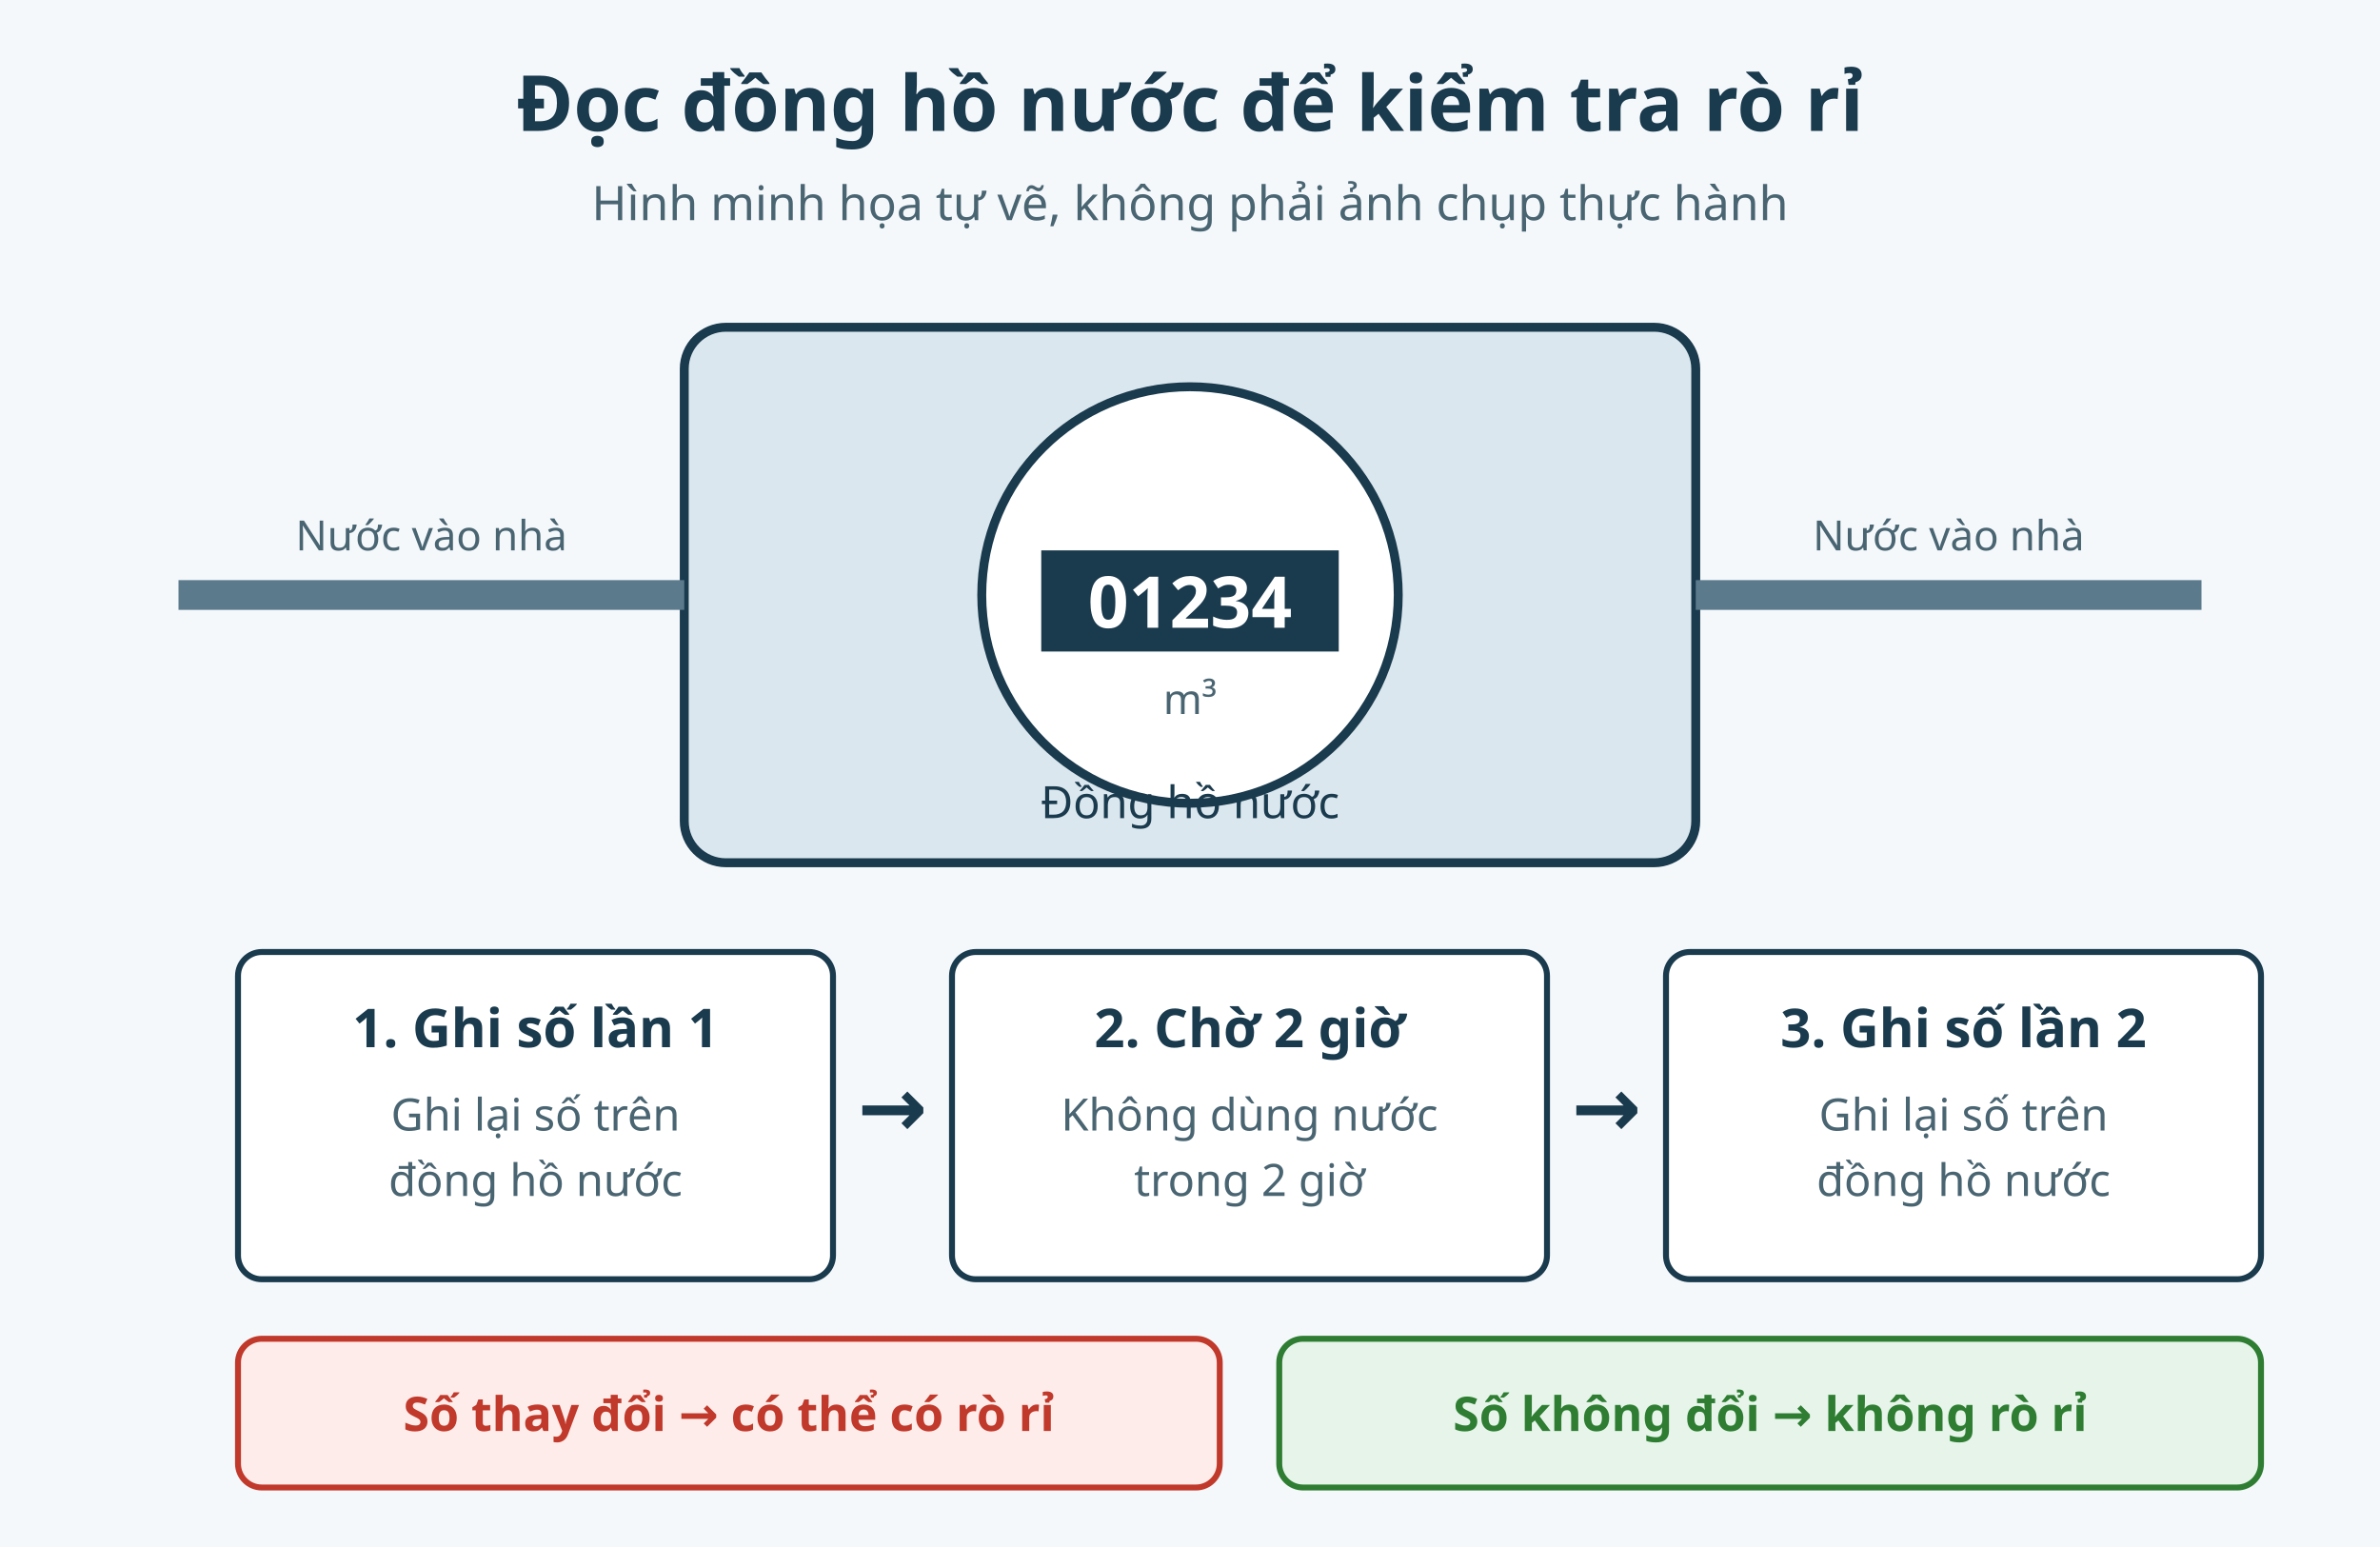
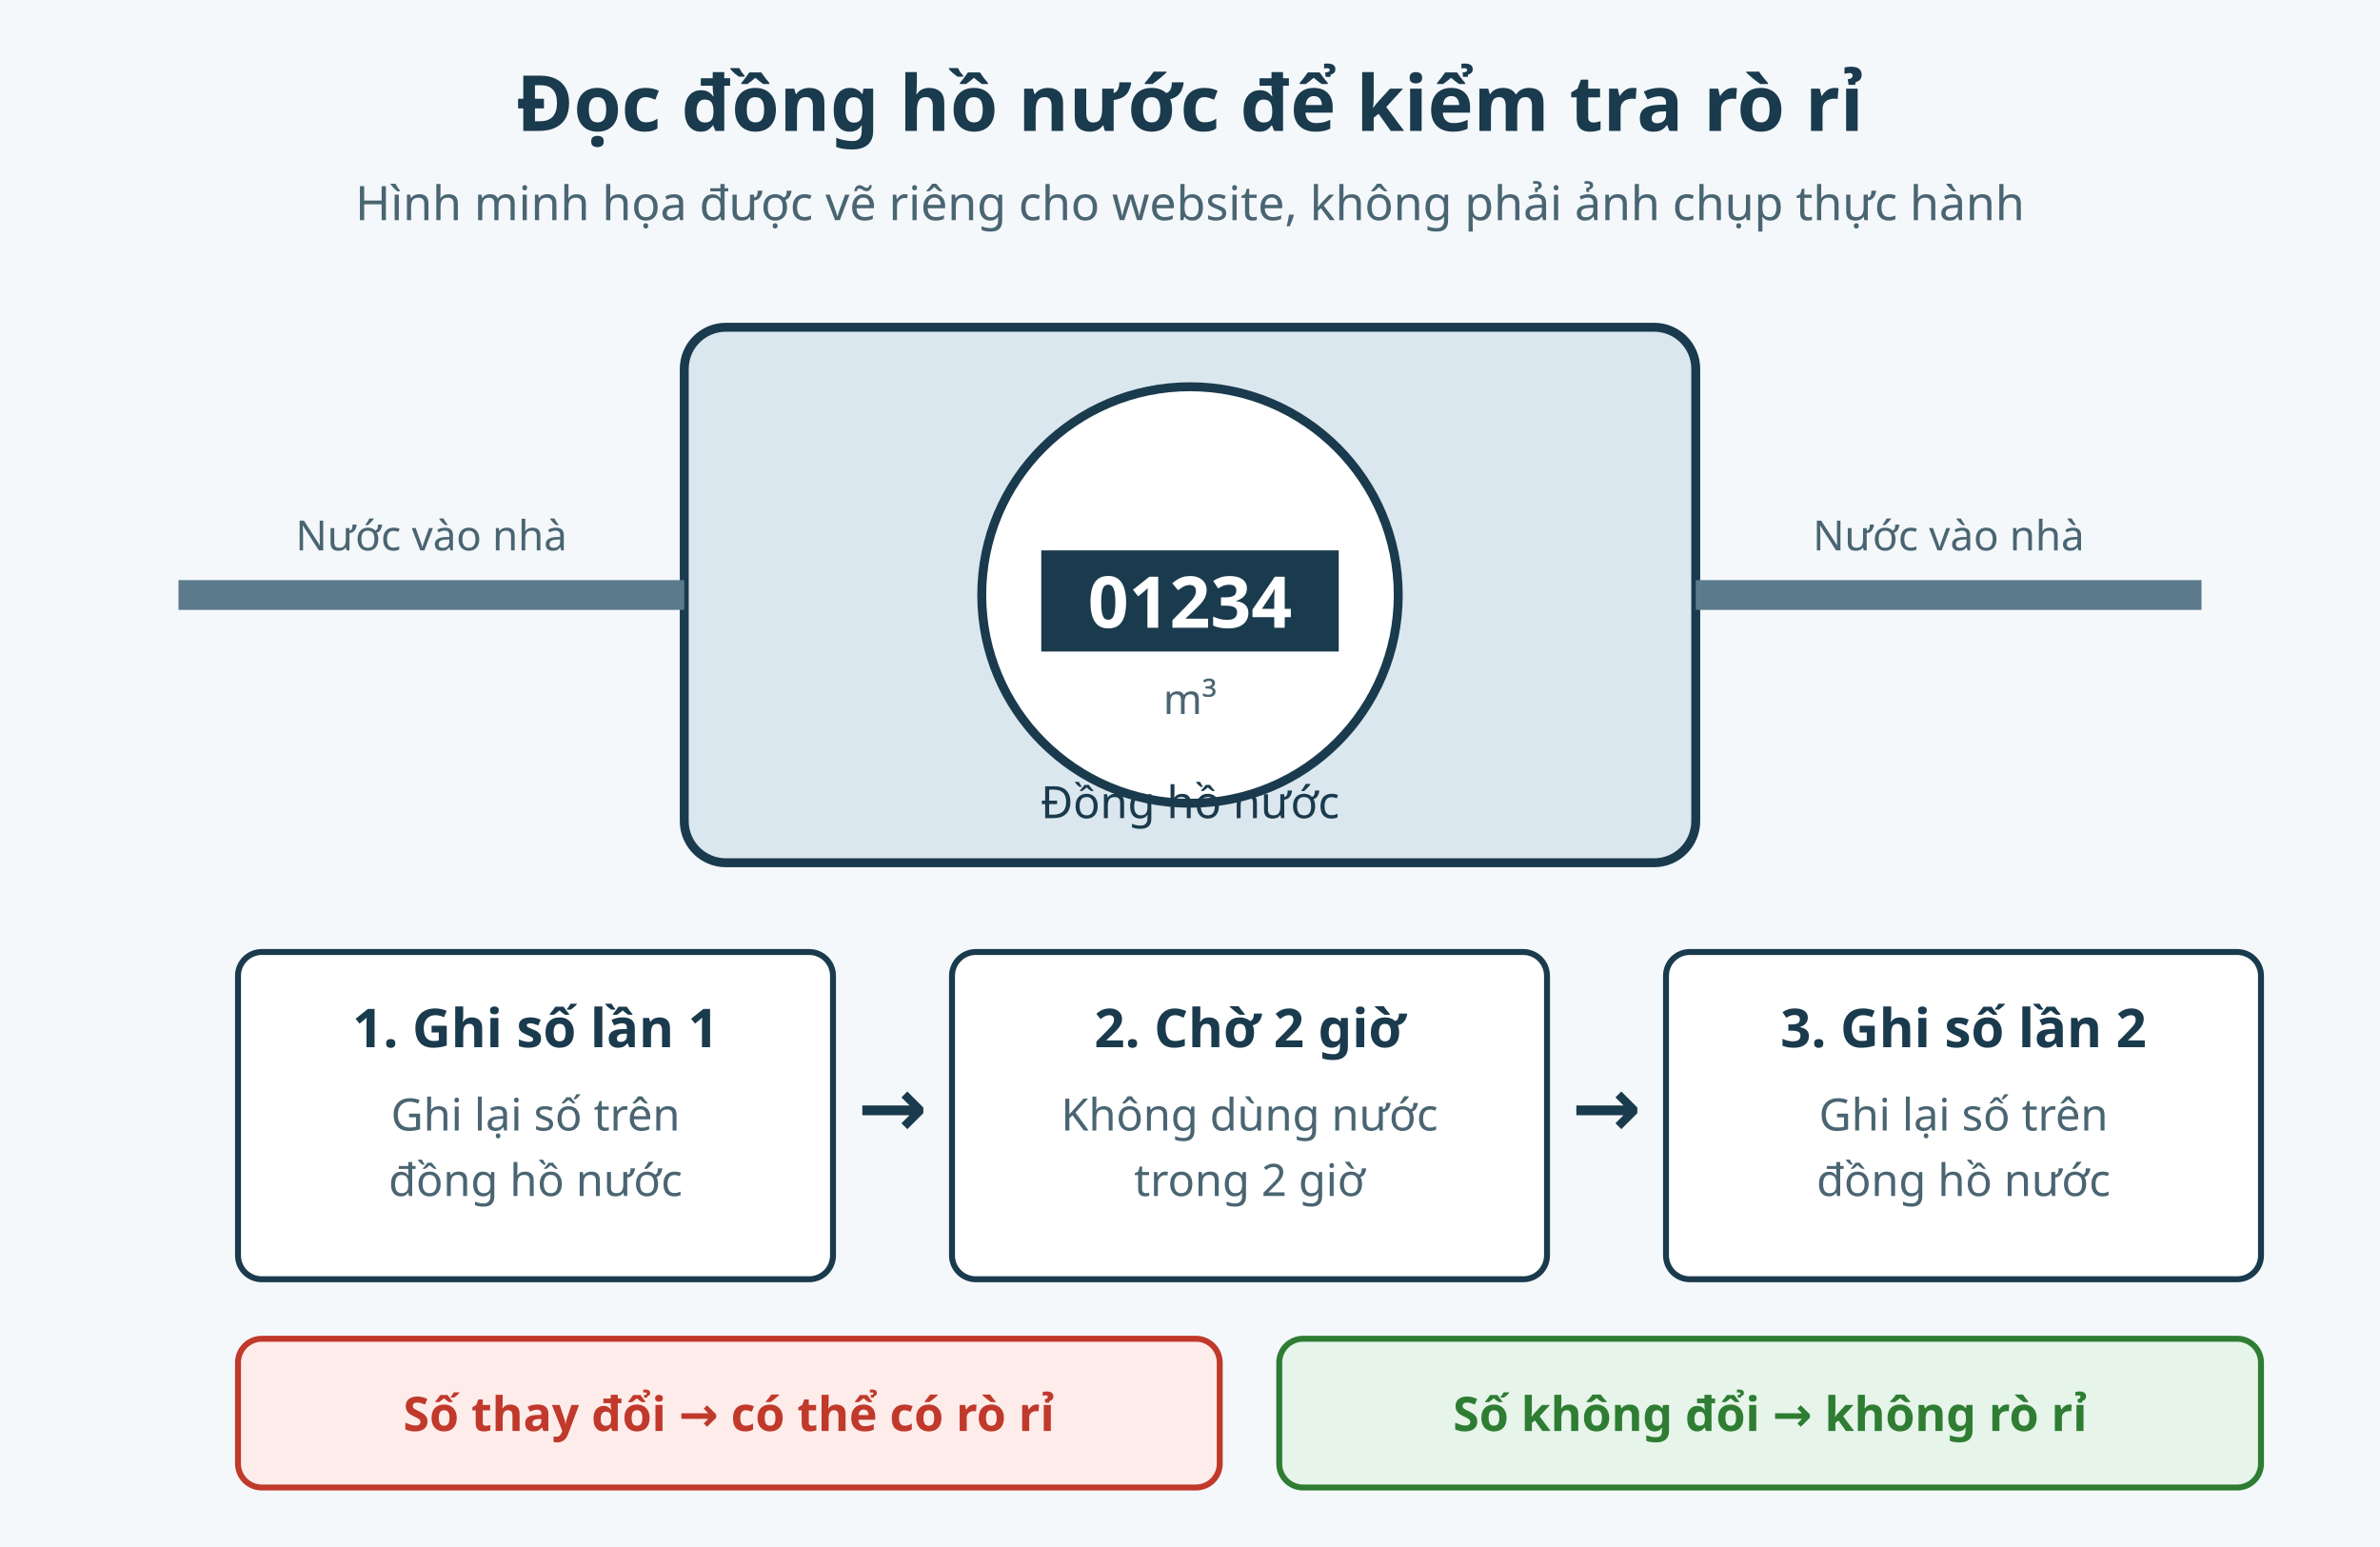
<svg xmlns="http://www.w3.org/2000/svg" width="800" height="520" viewBox="0 0 800 520" role="img" aria-label="Sơ đồ đọc đồng hồ nước để kiểm tra rò rỉ: ghi số đồng hồ lần 1, không dùng nước trong 2 giờ, ghi số lần 2. Nếu số thay đổi thì có thể có rò rỉ. Nếu số không đổi thì không có rò rỉ.">
  <rect x="0" y="0" width="800" height="520" fill="#f4f8fb" />
  <text x="400" y="44" text-anchor="middle" font-family="sans-serif" font-size="26" font-weight="bold" fill="#1a3a4d">Đọc đồng hồ nước để kiểm tra rò rỉ</text>
-   <text x="400" y="74" text-anchor="middle" font-family="sans-serif" font-size="16" fill="#4a6572">Hình minh họa tự vẽ, không phải ảnh chụp thực hành</text>
+   <text x="400" y="74" text-anchor="middle" font-family="sans-serif" font-size="16" fill="#4a6572">Hình minh họa được vẽ riêng cho website, không phải ảnh chụp thực hành</text>
  <rect x="230" y="110" width="340" height="180" rx="14" fill="#dbe7ee" stroke="#1a3a4d" stroke-width="3" />
  <circle cx="400" cy="200" r="70" fill="#ffffff" stroke="#1a3a4d" stroke-width="3" />
  <rect x="350" y="185" width="100" height="34" fill="#1a3a4d" />
  <text x="400" y="211" text-anchor="middle" font-family="sans-serif" font-size="24" font-weight="bold" fill="#ffffff">01234</text>
  <text x="400" y="240" text-anchor="middle" font-family="sans-serif" font-size="14" fill="#4a6572">m³</text>
  <text x="400" y="275" text-anchor="middle" font-family="sans-serif" font-size="15" fill="#1a3a4d">Đồng hồ nước</text>
  <line x1="60" y1="200" x2="230" y2="200" stroke="#5b7a8c" stroke-width="10" />
  <line x1="570" y1="200" x2="740" y2="200" stroke="#5b7a8c" stroke-width="10" />
  <text x="145" y="185" text-anchor="middle" font-family="sans-serif" font-size="14" fill="#4a6572">Nước vào nhà</text>
  <text x="655" y="185" text-anchor="middle" font-family="sans-serif" font-size="14" fill="#4a6572">Nước vào nhà</text>
  <rect x="80" y="320" width="200" height="110" rx="8" fill="#ffffff" stroke="#1a3a4d" stroke-width="2" />
  <text x="180" y="352" text-anchor="middle" font-family="sans-serif" font-size="18" font-weight="bold" fill="#1a3a4d">1. Ghi số lần 1</text>
  <text x="180" y="380" text-anchor="middle" font-family="sans-serif" font-size="15" fill="#4a6572">Ghi lại số trên</text>
  <text x="180" y="402" text-anchor="middle" font-family="sans-serif" font-size="15" fill="#4a6572">đồng hồ nước</text>
  <text x="300" y="382" text-anchor="middle" font-family="sans-serif" font-size="28" font-weight="bold" fill="#1a3a4d">→</text>
  <rect x="320" y="320" width="200" height="110" rx="8" fill="#ffffff" stroke="#1a3a4d" stroke-width="2" />
  <text x="420" y="352" text-anchor="middle" font-family="sans-serif" font-size="18" font-weight="bold" fill="#1a3a4d">2. Chờ 2 giờ</text>
  <text x="420" y="380" text-anchor="middle" font-family="sans-serif" font-size="15" fill="#4a6572">Không dùng nước</text>
  <text x="420" y="402" text-anchor="middle" font-family="sans-serif" font-size="15" fill="#4a6572">trong 2 giờ</text>
  <text x="540" y="382" text-anchor="middle" font-family="sans-serif" font-size="28" font-weight="bold" fill="#1a3a4d">→</text>
  <rect x="560" y="320" width="200" height="110" rx="8" fill="#ffffff" stroke="#1a3a4d" stroke-width="2" />
  <text x="660" y="352" text-anchor="middle" font-family="sans-serif" font-size="18" font-weight="bold" fill="#1a3a4d">3. Ghi số lần 2</text>
  <text x="660" y="380" text-anchor="middle" font-family="sans-serif" font-size="15" fill="#4a6572">Ghi lại số trên</text>
  <text x="660" y="402" text-anchor="middle" font-family="sans-serif" font-size="15" fill="#4a6572">đồng hồ nước</text>
  <rect x="80" y="450" width="330" height="50" rx="8" fill="#fdecea" stroke="#c0392b" stroke-width="2" />
  <text x="245" y="481" text-anchor="middle" font-family="sans-serif" font-size="16" font-weight="bold" fill="#c0392b">Số thay đổi → có thể có rò rỉ</text>
  <rect x="430" y="450" width="330" height="50" rx="8" fill="#e6f4ea" stroke="#2e7d32" stroke-width="2" />
  <text x="595" y="481" text-anchor="middle" font-family="sans-serif" font-size="16" font-weight="bold" fill="#2e7d32">Số không đổi → không rò rỉ</text>
</svg>
